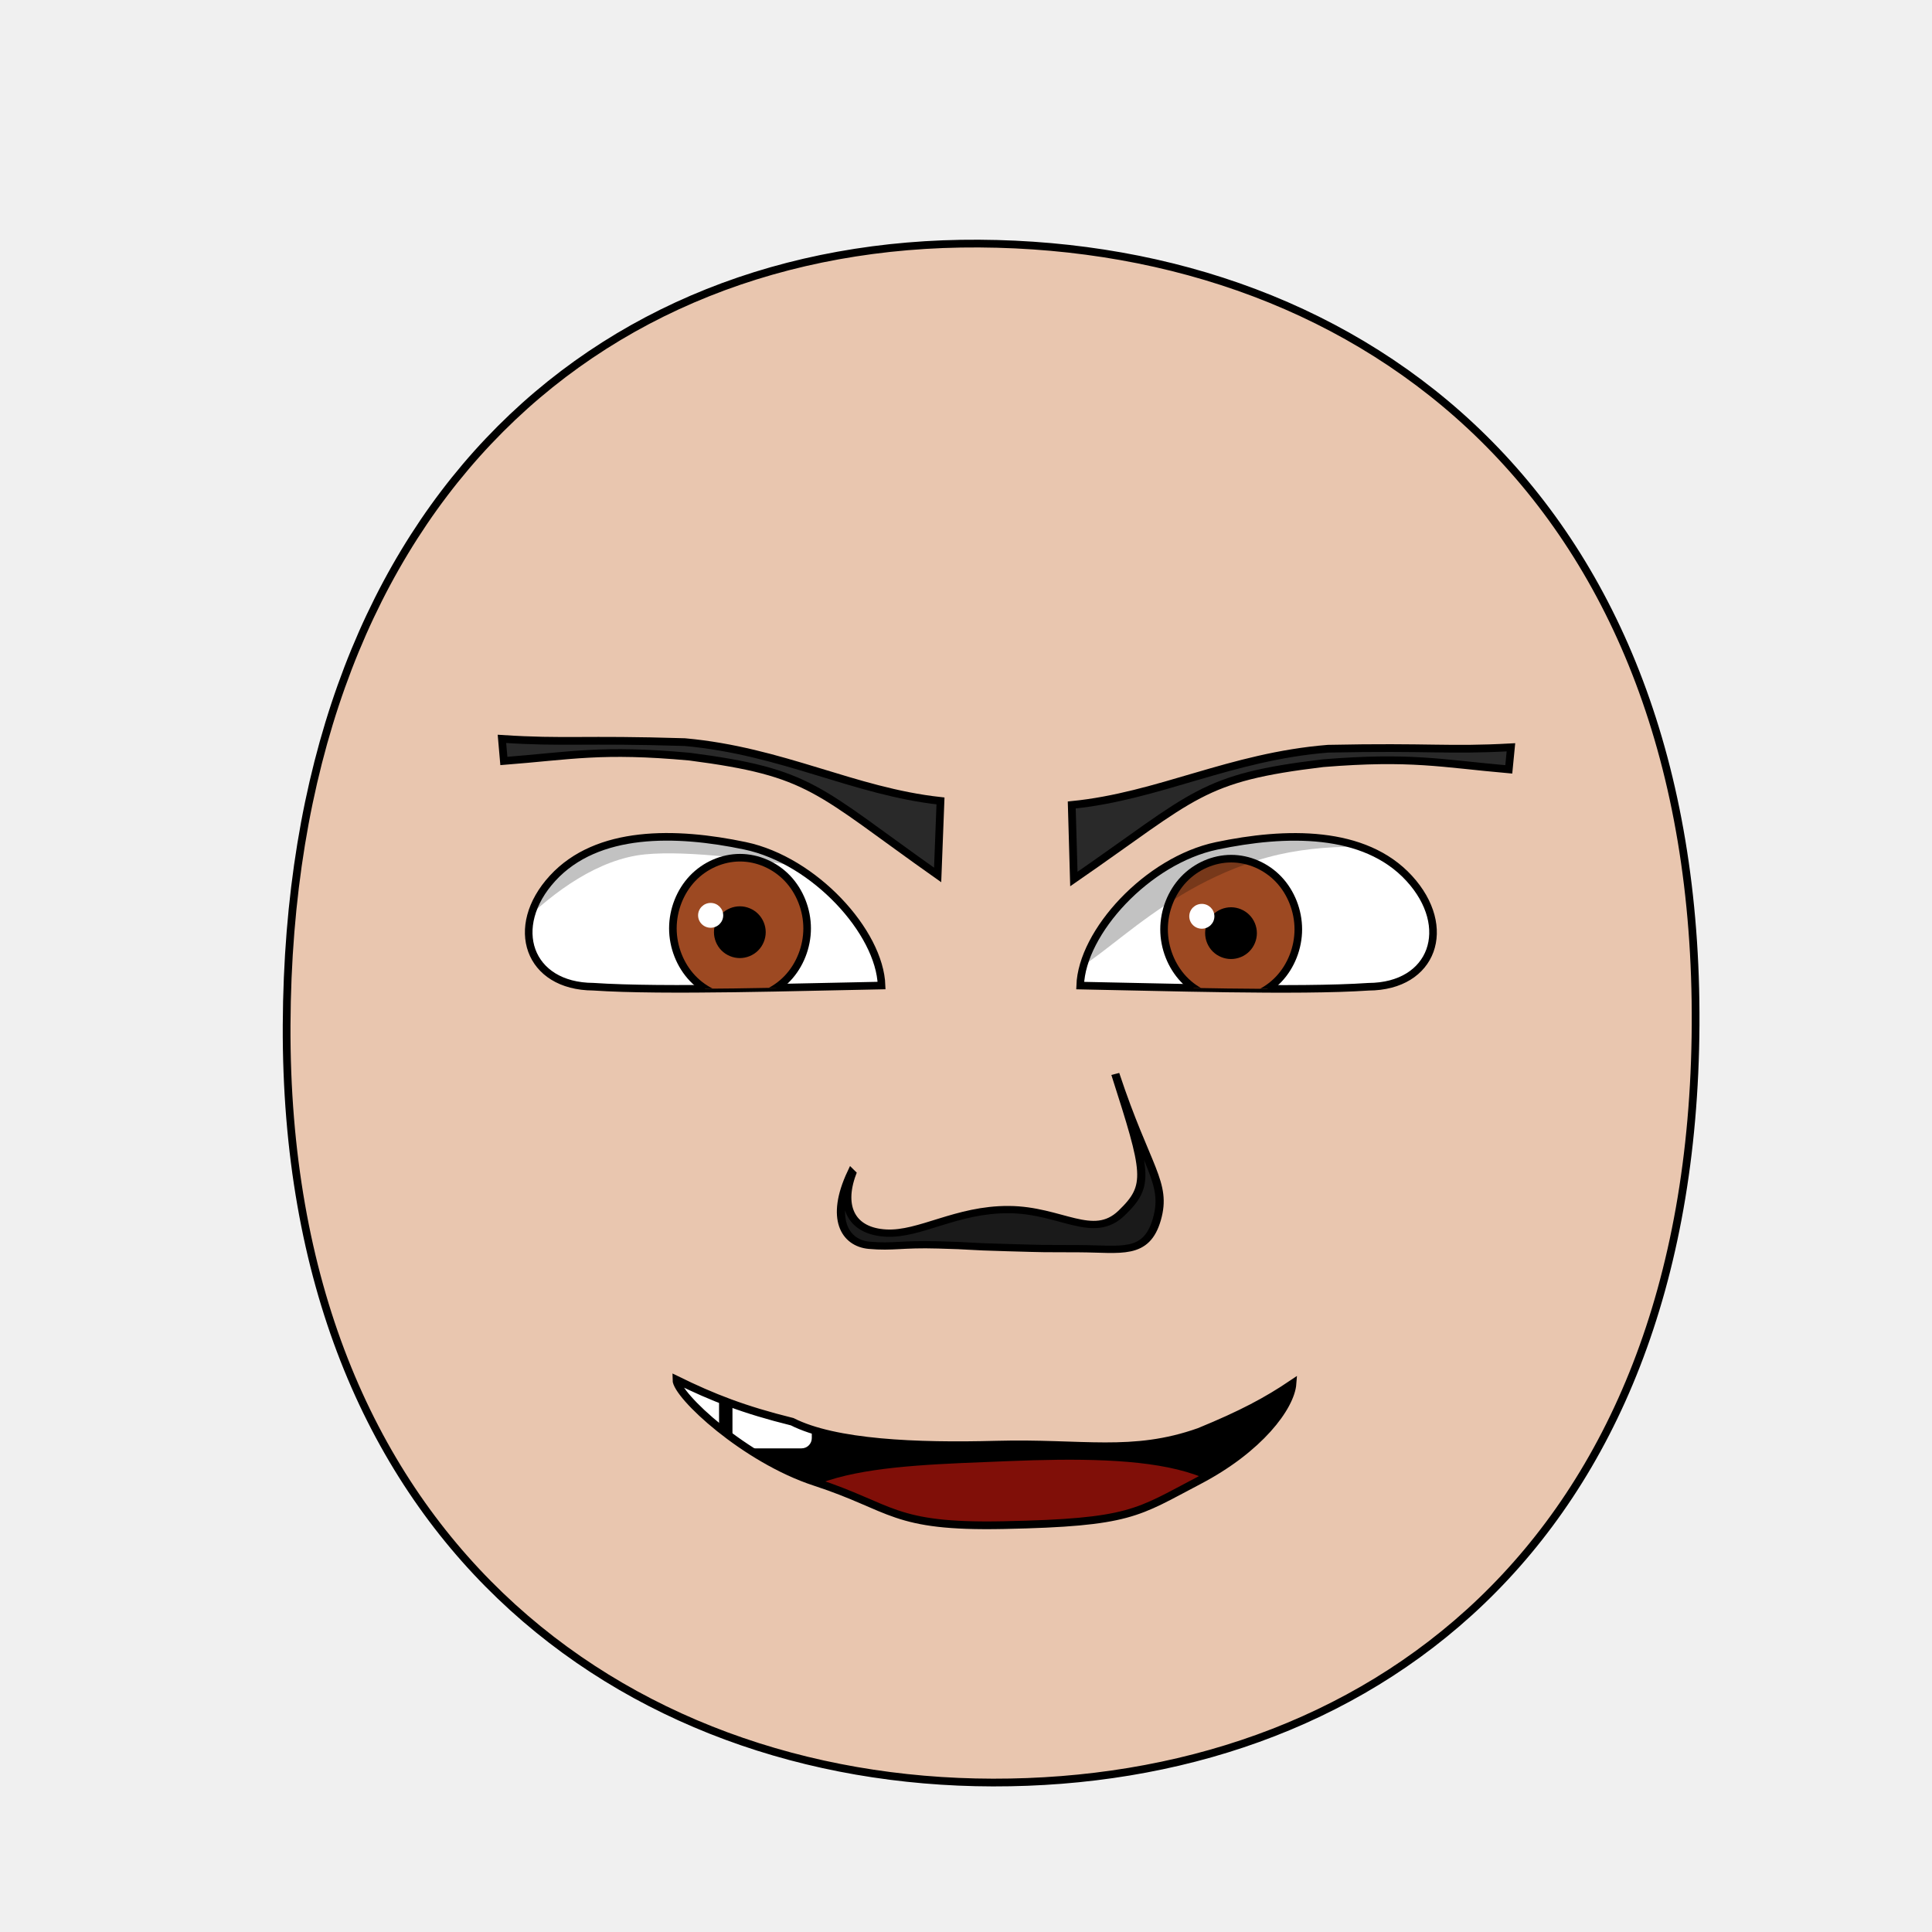
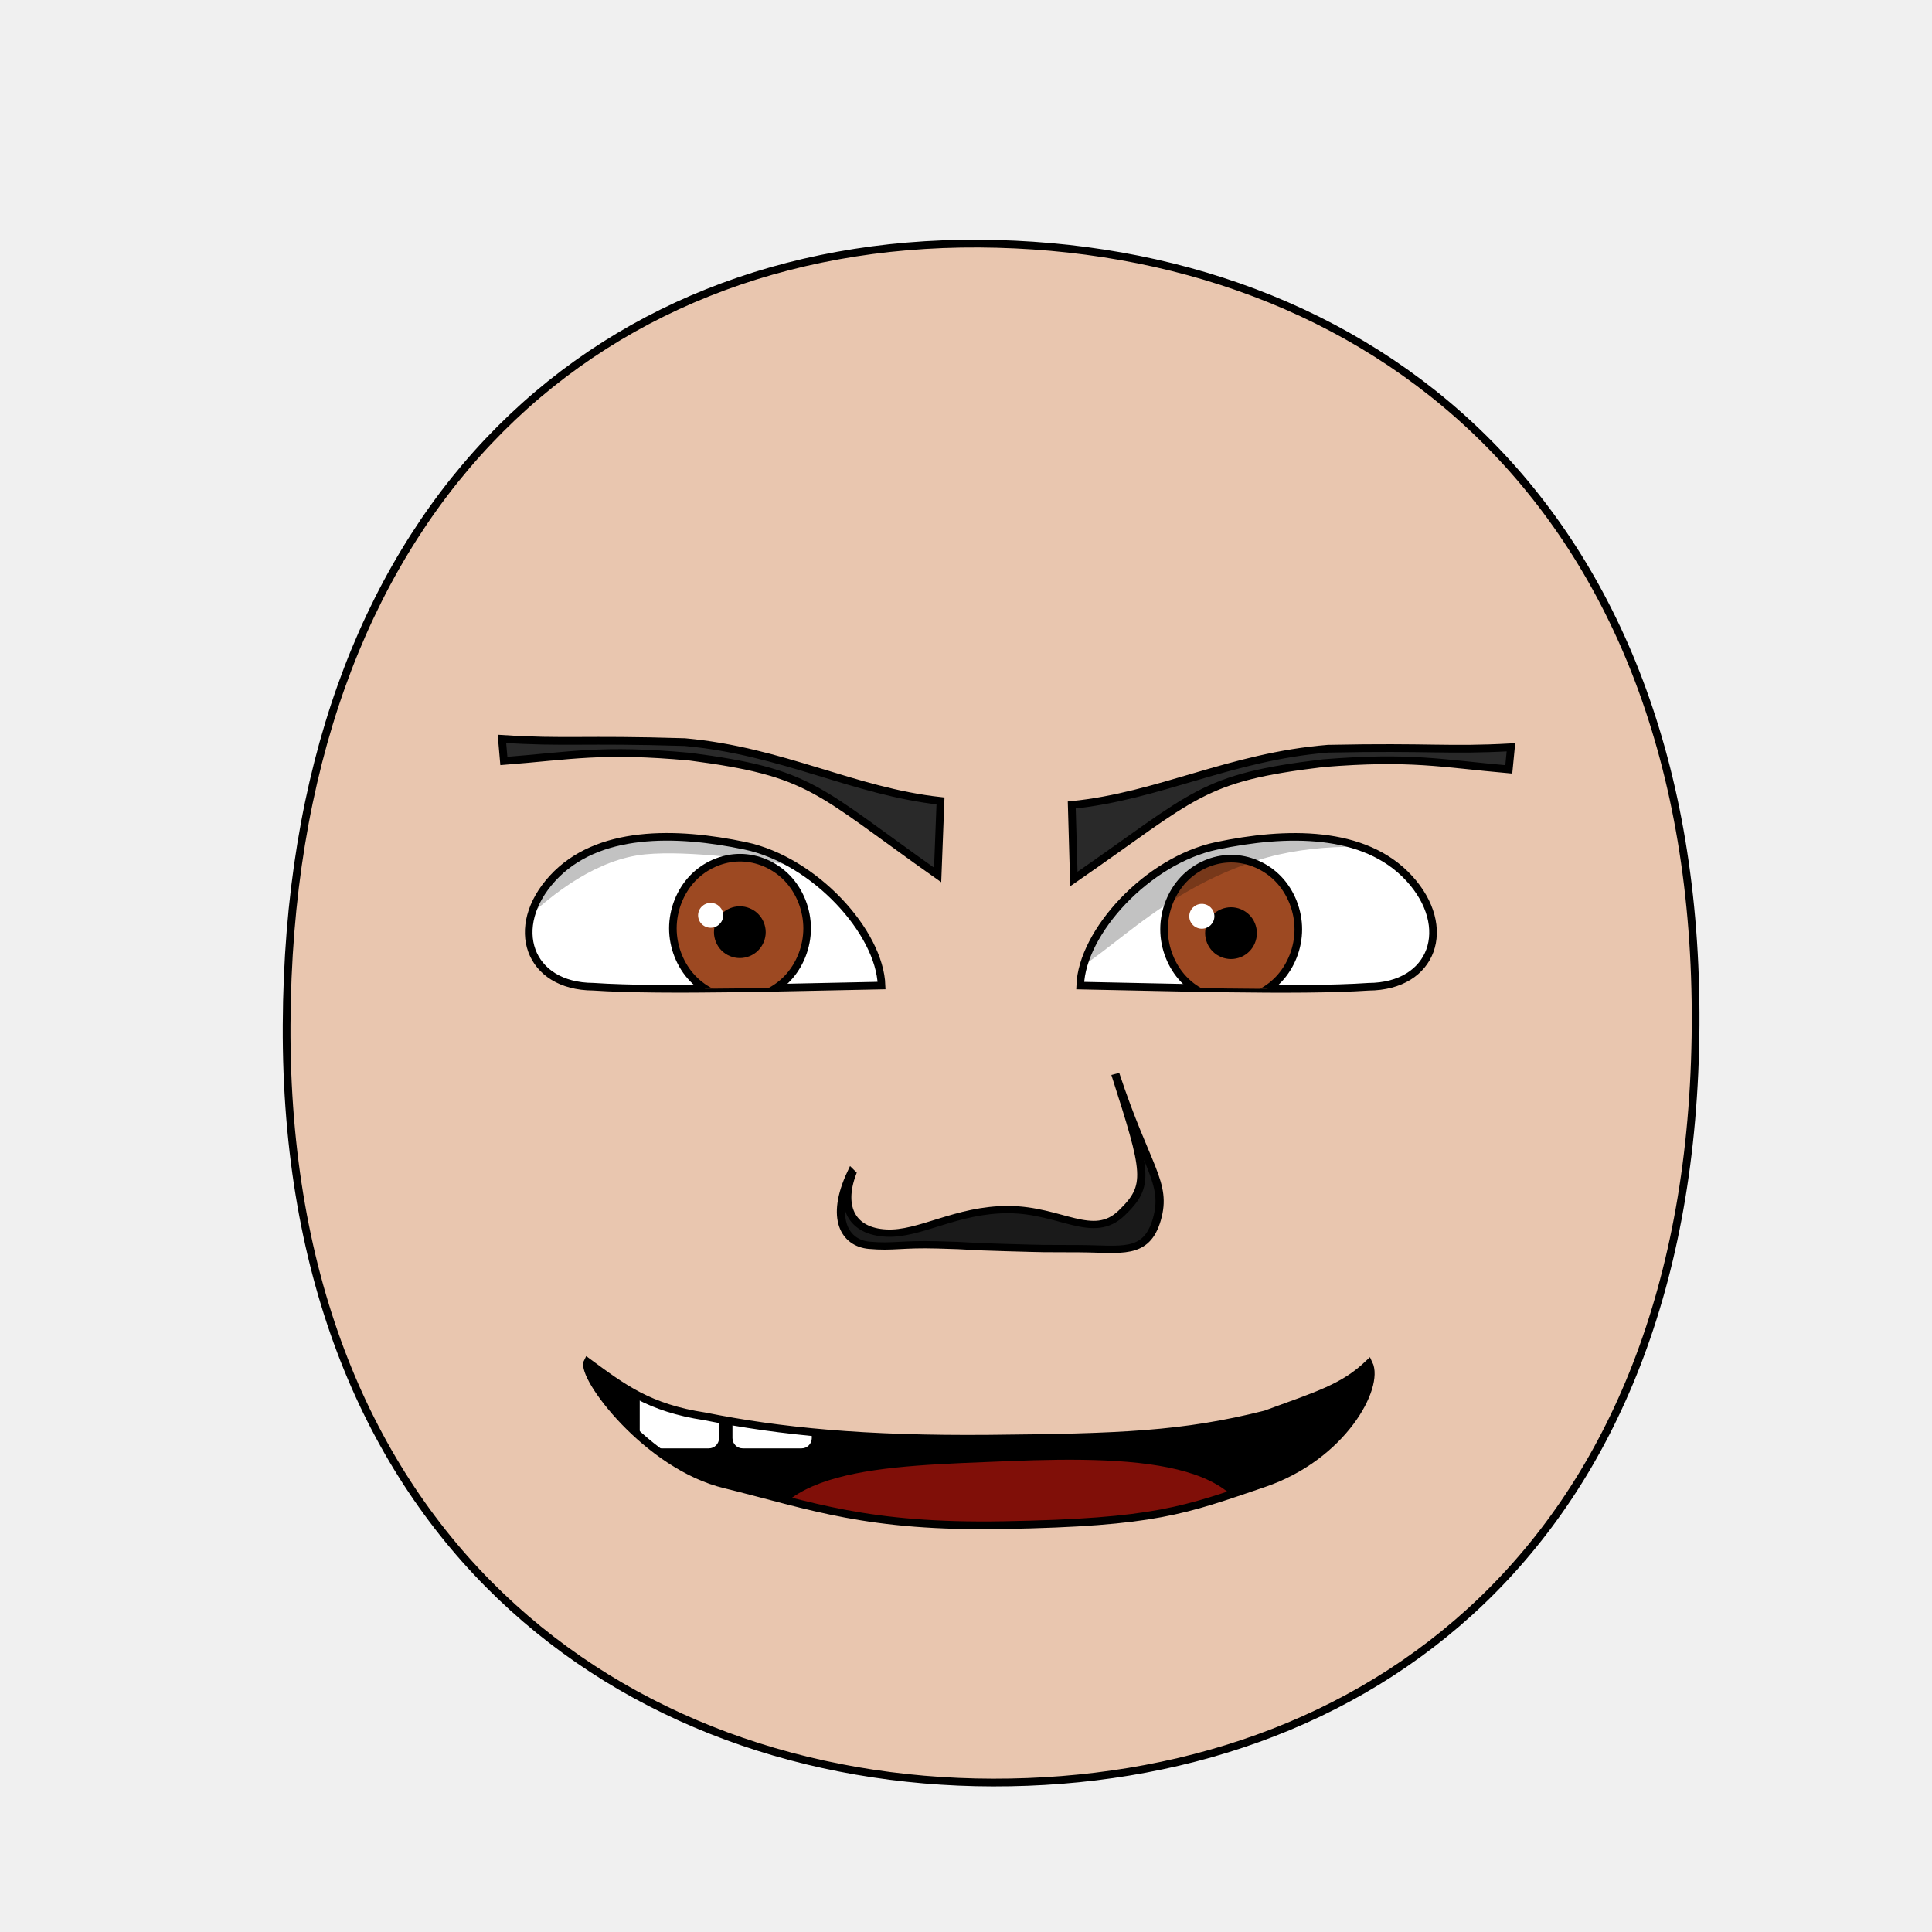
- <svg xmlns="http://www.w3.org/2000/svg" xmlns:xlink="http://www.w3.org/1999/xlink" height="100%" width="100%" id="emoticon-front-view" viewBox="0 0 250 250" version="1.1">
+ <svg xmlns="http://www.w3.org/2000/svg" xmlns:xlink="http://www.w3.org/1999/xlink" version="1.1" viewBox="0 0 250 250" id="emoticon-front-view" width="100%" height="100%">
  <defs id="defs4">
    <linearGradient id="linearGradient5745">
-       <stop style="stop-color:#f4f015;stop-opacity:1" offset="0" id="stop5747" />
-       <stop style="stop-color:#f68614;stop-opacity:1" offset="1" id="stop5749" />
+       <stop style="stop-color:#f4f015;stop-opacity:1" id="stop5747" offset="0" />
+       <stop style="stop-color:#f68614;stop-opacity:1" id="stop5749" offset="1" />
    </linearGradient>
    <linearGradient id="linearGradient2823">
-       <stop style="stop-color:#000000;stop-opacity:1" offset="0" id="stop2825" />
-       <stop style="stop-color:#6f0a5a;stop-opacity:1" offset="1" id="stop2827" />
+       <stop style="stop-color:#000000;stop-opacity:1" id="stop2825" offset="0" />
+       <stop style="stop-color:#6f0a5a;stop-opacity:1" id="stop2827" offset="1" />
    </linearGradient>
    <clipPath id="clipPath2967">
-       <use transform="translate(-57.14,-22.86)" xlink:href="#path3622" height="1" width="1" y="0" x="0" id="use2969">
+       <use transform="translate(-57.14,-22.86)" id="use2969" x="0" y="0" width="1" height="1" xlink:href="#path3622">
</use>
    </clipPath>
    <clipPath id="clipPath4022">
-       <use transform="matrix(-1,0,0,1,915.87,-3.77)" xlink:href="#path3622" height="250" width="250" y="0" x="0" id="use5959">
+       <use transform="matrix(-1,0,0,1,915.87,-3.77)" id="use5959" x="0" y="0" width="250" height="250" xlink:href="#path3622">
</use>
    </clipPath>
-     <radialGradient spreadMethod="pad" gradientTransform="matrix(98.09029,121.5278,-104.4591,83.94095,1881.611,1722.677)" gradientUnits="userSpaceOnUse" xlink:href="#linearGradient5745" id="radialGradient5694" fy="2.705" fx="-15.372" r="1" cy="2.705" cx="-15.372">
+     <radialGradient cx="-15.372" cy="2.705" r="1" fx="-15.372" fy="2.705" id="radialGradient5694" xlink:href="#linearGradient5745" gradientUnits="userSpaceOnUse" gradientTransform="matrix(98.09029,121.5278,-104.4591,83.94095,1881.611,1722.677)" spreadMethod="pad">
</radialGradient>
-     <linearGradient gradientTransform="translate(37.46307,-25.35117)" gradientUnits="userSpaceOnUse" xlink:href="#linearGradient2823" id="irisGradient" y2="606.466" x2="138.571" y1="488.076" x1="107.143">
+     <linearGradient x1="107.143" y1="488.076" x2="138.571" y2="606.466" id="irisGradient" xlink:href="#linearGradient2823" gradientUnits="userSpaceOnUse" gradientTransform="translate(37.46307,-25.35117)">
</linearGradient>
-     <clipPath clipPathUnits="userSpaceOnUse" id="clipPath-mouth">
-       <use x="0" y="0" xlink:href="#mouth-outline" id="use-mouth-outline" width="250" height="250" />
+     <clipPath id="clipPath-mouth" clipPathUnits="userSpaceOnUse">
+       <use height="250" width="250" id="use-mouth-outline" xlink:href="#mouth-outline" y="0" x="0" />
    </clipPath>
  </defs>
  <g id="head">
    <path style="fill:#e9c6af;stroke:#000000;stroke-width:1;stroke-opacity:1" d="M 128.48,230.66 C 176.27,230.75 219.01,200.57 219.41,132.64 219.79,64.72 176.76,31.81 126.68,31.52 76.60,31.24 37.38,66.28 37.09,132.65 36.80,199.01 80.69,230.57 128.48,230.66 Z" id="path164">
</path>
  </g>
  <g transform="matrix(0.16,0,0,0.16,62.44,33.37)" style="stroke-width:4.36;stroke-miterlimit:4;stroke-dasharray:none" id="left-eye">
    <path d="M 212.38,475.49 C 268.41,487.28 321.29,545.23 322.72,588.48 259.80,589.59 146.30,593.33 89.55,589.43 37.10,589.19 20.52,541.12 56.65,501.74 92.78,462.36 156.34,463.70 212.38,475.49 Z" style="fill:#ffffff;stroke:#000000;stroke-width:6.14;stroke-miterlimit:4;stroke-opacity:1;stroke-dasharray:none" id="path3622">
</path>
-     <g transform="translate(57.14,22.86)" style="stroke-width:4.36;stroke-miterlimit:4;stroke-dasharray:none" id="lens" clip-path="url(#clipPath2967)">
+     <g transform="translate(57.14,22.86)" style="stroke-width:4.36;stroke-miterlimit:4;stroke-dasharray:none" clip-path="url(#clipPath2967)" id="lens">
      <g id="g4403">
        <path style="fill:#9d4922;fill-opacity:1;stroke:#000000;stroke-width:6.14;stroke-miterlimit:4;stroke-opacity:1;stroke-dasharray:none" d="M 205.38,519.39 C 205.38,534.35 199.53,549.21 189.48,559.79 179.43,570.37 165.31,576.53 151.09,576.53 136.88,576.53 122.76,570.37 112.71,559.79 102.66,549.21 96.80,534.35 96.80,519.39 96.80,504.43 102.66,489.56 112.71,478.98 122.76,468.40 136.88,462.24 151.09,462.24 165.31,462.24 179.43,468.40 189.48,478.98 199.53,489.56 205.38,504.43 205.38,519.39 Z" id="iris">
</path>
        <path d="M 168.81,522.49 C 168.81,527.16 166.89,531.81 163.58,535.12 160.27,538.43 155.63,540.35 150.95,540.35 146.27,540.35 141.63,538.43 138.32,535.12 135.02,531.81 133.09,527.16 133.09,522.49 133.09,517.81 135.02,513.16 138.32,509.85 141.63,506.55 146.27,504.62 150.95,504.62 155.63,504.62 160.27,506.55 163.58,509.85 166.89,513.16 168.81,517.81 168.81,522.49 Z" style="fill:#000000;fill-opacity:1;stroke:#000000;stroke-width:6.14;stroke-miterlimit:4;stroke-opacity:1;stroke-dasharray:none" id="pupil">
</path>
        <path d="M 137.51,508.86 C 137.51,514.41 132.95,518.90 127.35,518.90 121.74,518.90 117.19,514.41 117.19,508.86 117.19,503.32 121.74,498.82 127.35,498.82 132.95,498.82 137.51,503.32 137.51,508.86 Z" style="fill:#ffffff;fill-opacity:1;stroke:none" id="glare">
</path>
      </g>
      <path style="opacity:0.24;fill:#000000;stroke:#000000;stroke-width:1px;stroke-linecap:butt;stroke-linejoin:miter;stroke-opacity:1" d="M -70.01,566.58 -75.34,422.06 305.31,412.27 307.22,489.40 C 307.22,489.40 144.26,452.34 74.45,459.03 -2.18,466.37 -70.01,566.58 -70.01,566.58 Z" id="left-lid-shadow">
</path>
    </g>
  </g>
  <g transform="matrix(0.16,0,0,0.16,44.87,33.98)" style="stroke-width:4.36;stroke-miterlimit:4;stroke-dasharray:none" id="right-eye">
-     <use transform="matrix(-1,0,0,1,915.87,-3.77)" xlink:href="#path3622" height="250" width="250" y="0" x="0" id="use3959">
+     <use transform="matrix(-1,0,0,1,915.87,-3.77)" id="use3959" x="0" y="0" width="250" height="250" xlink:href="#path3622">
</use>
-     <g id="g4015" clip-path="url(#clipPath4022)">
-       <use transform="translate(564.19,19.82)" style="stroke-width:4.36;stroke-miterlimit:4;stroke-dasharray:none" xlink:href="#g4403" height="1" width="1" y="0" x="0" id="right-lens">
+     <g clip-path="url(#clipPath4022)" id="g4015">
+       <use transform="translate(564.19,19.82)" style="stroke-width:4.36;stroke-miterlimit:4;stroke-dasharray:none" id="right-lens" x="0" y="0" width="1" height="1" xlink:href="#g4403">
</use>
      <path style="opacity:0.24;fill:#000000;stroke:#000000;stroke-width:1px;stroke-linecap:butt;stroke-linejoin:miter;stroke-miterlimit:4;stroke-opacity:1;stroke-dasharray:none" d="M 561.18,581.57 567.48,432.84 929.60,399.51 942.20,492.77 C 942.20,492.77 829.21,453.20 735.71,483.14 642.19,513.08 599.42,582.41 561.18,581.57 Z" id="right-lid-shadow">
</path>
    </g>
  </g>
  <path d="M 121.70,103.64 121.33,113.22 C 105.59,102.11 105.06,99.97 89.24,97.91 77.81,96.87 73.95,97.79 65.20,98.47 L 64.95,95.61 C 73.12,96.14 75.32,95.62 88.61,96.03 101.29,97.18 110.44,102.41 121.70,103.64 Z" style="fill:#292929;fill-opacity:1;fill-rule:nonzero;stroke:#000000;stroke-width:1;stroke-miterlimit:4;stroke-opacity:1;stroke-dasharray:none" id="left-eye-brow">
</path>
  <g style="stroke-width:1" transform="matrix(1.13,0,0,1,-17.27,2.11)" id="nose">
    <path style="fill:#1a1a1a;stroke:#000000;stroke-width:0.94;stroke-miterlimit:4;stroke-dasharray:none" d="M 112.86,149.74 C 111.39,154.20 112.90,157.22 116.75,157.45 120.61,157.69 124.81,154.37 130.79,154.41 136.77,154.44 140.45,158.42 143.72,154.86 146.99,151.29 146.67,149.81 143,136.86 146.58,149.07 148.96,150.93 147.76,155.67 146.55,160.42 143.66,159.49 138.90,159.47 134.14,159.45 135.63,159.49 130.61,159.33 125.60,159.18 126.92,159.10 122.71,158.98 118.51,158.84 117.57,159.31 114.81,159.03 112.05,158.75 110.29,155.60 112.77,149.64 Z" id="nose-outline">
</path>
  </g>
-   <g transform="translate(360.26,-9.93)" id="g3017">
-     <path style="fill:#000000;fill-opacity:1;stroke:#000000;stroke-width:0.62;stroke-linecap:butt;stroke-linejoin:miter;stroke-miterlimit:4;stroke-opacity:1;stroke-dasharray:none" d="M 81.06,168.72 C 81.06,168.72 96.26,193.82 128.96,193.34 163.39,192.83 177.62,165.54 177.62,165.54 L 178.60,166.91 C 178.60,166.91 169.25,204.91 129.19,205.16 88.31,205.12 80.26,169.43 80.26,169.43 L 81.06,168.72 Z" id="mouth-path">
- </path>
-   </g>
-   <use transform="matrix(-1,-0.01,-0.01,1,261.42,1.74)" xlink:href="#left-eye-brow" height="250" width="250" y="0" x="0" id="right-eye-brow">
+   <use transform="matrix(-1,-0.01,-0.01,1,261.42,1.74)" id="right-eye-brow" x="0" y="0" width="250" height="250" xlink:href="#left-eye-brow">
</use>
-   <g id="mouth-interior" clip-path="url(#clipPath-mouth)">
-     <rect style="fill:#000000;fill-opacity:1;stroke:none" y="159.934" x="52.649" height="66.556" width="145.364" id="mouth-background">
+   <g clip-path="url(#clipPath-mouth)" id="mouth-interior">
+     <rect style="fill:#000000;fill-opacity:1;stroke:none" id="mouth-background" width="145.364" height="66.556" x="52.649" y="159.934">
</rect>
    <path d="M 98.34,202.15 C 98.34,189.80 114.23,189.74 130.46,189.07 148.01,188.36 163.91,189.14 161.92,202.15 140.73,202.15 119.54,202.15 98.34,202.15 Z" style="fill:#800f08;fill-opacity:1;stroke:none" id="tongue">
</path>
-     <rect style="fill:#ffffff;fill-opacity:1;stroke:none" ry="1.325" y="177.152" x="82.781" height="10.265" width="10.265" id="tooth00">
+     <rect style="fill:#ffffff;fill-opacity:1;stroke:none" id="tooth00" width="10.265" height="10.265" x="82.781" y="177.152" ry="1.325">
</rect>
-     <use transform="translate(12,0)" x="0" y="0" xlink:href="#tooth00" id="tooth01" width="250" height="250">
+     <use transform="translate(12,0)" height="250" width="250" id="tooth01" xlink:href="#tooth00" y="0" x="0">
</use>
  </g>
-   <path style="fill:none;stroke:#000000;stroke-width:1px;stroke-miterlimit:4;stroke-opacity:1" d="M 167.25,179.04 C 167.02,182.04 162.99,187.48 155.06,191.62 147.13,195.76 146.31,197.02 129.88,197.35 115.43,197.65 115.61,195.08 105.47,191.77 96.38,188.81 87.52,180.54 87.52,178.53 92.29,180.87 96.26,182.42 102.51,183.97 108.06,186.77 118.54,187.22 128.94,186.94 140.09,186.64 146.51,188.35 155.19,185.27 160.67,183.02 163.90,181.30 167.25,179.04 Z" id="mouth-outline">
+   <path style="fill:none;stroke:#000000;stroke-width:1px;stroke-miterlimit:4;stroke-opacity:1" d="M 177.12,176.45 C 178.58,179.45 173.75,188.48 163.51,191.95 153.26,195.43 149.56,197.00 129.88,197.35 112.18,197.67 105.08,194.87 93.88,192.10 83.72,189.69 75.09,178.05 76.03,176.23 80.61,179.60 83.97,182.18 91.22,183.28 100.90,185.22 111.81,186.31 127.98,186.17 144.90,186.01 153.08,185.71 163.75,183.02 170.61,180.51 173.86,179.56 177.12,176.45 Z" id="mouth-outline">
</path>
</svg>
